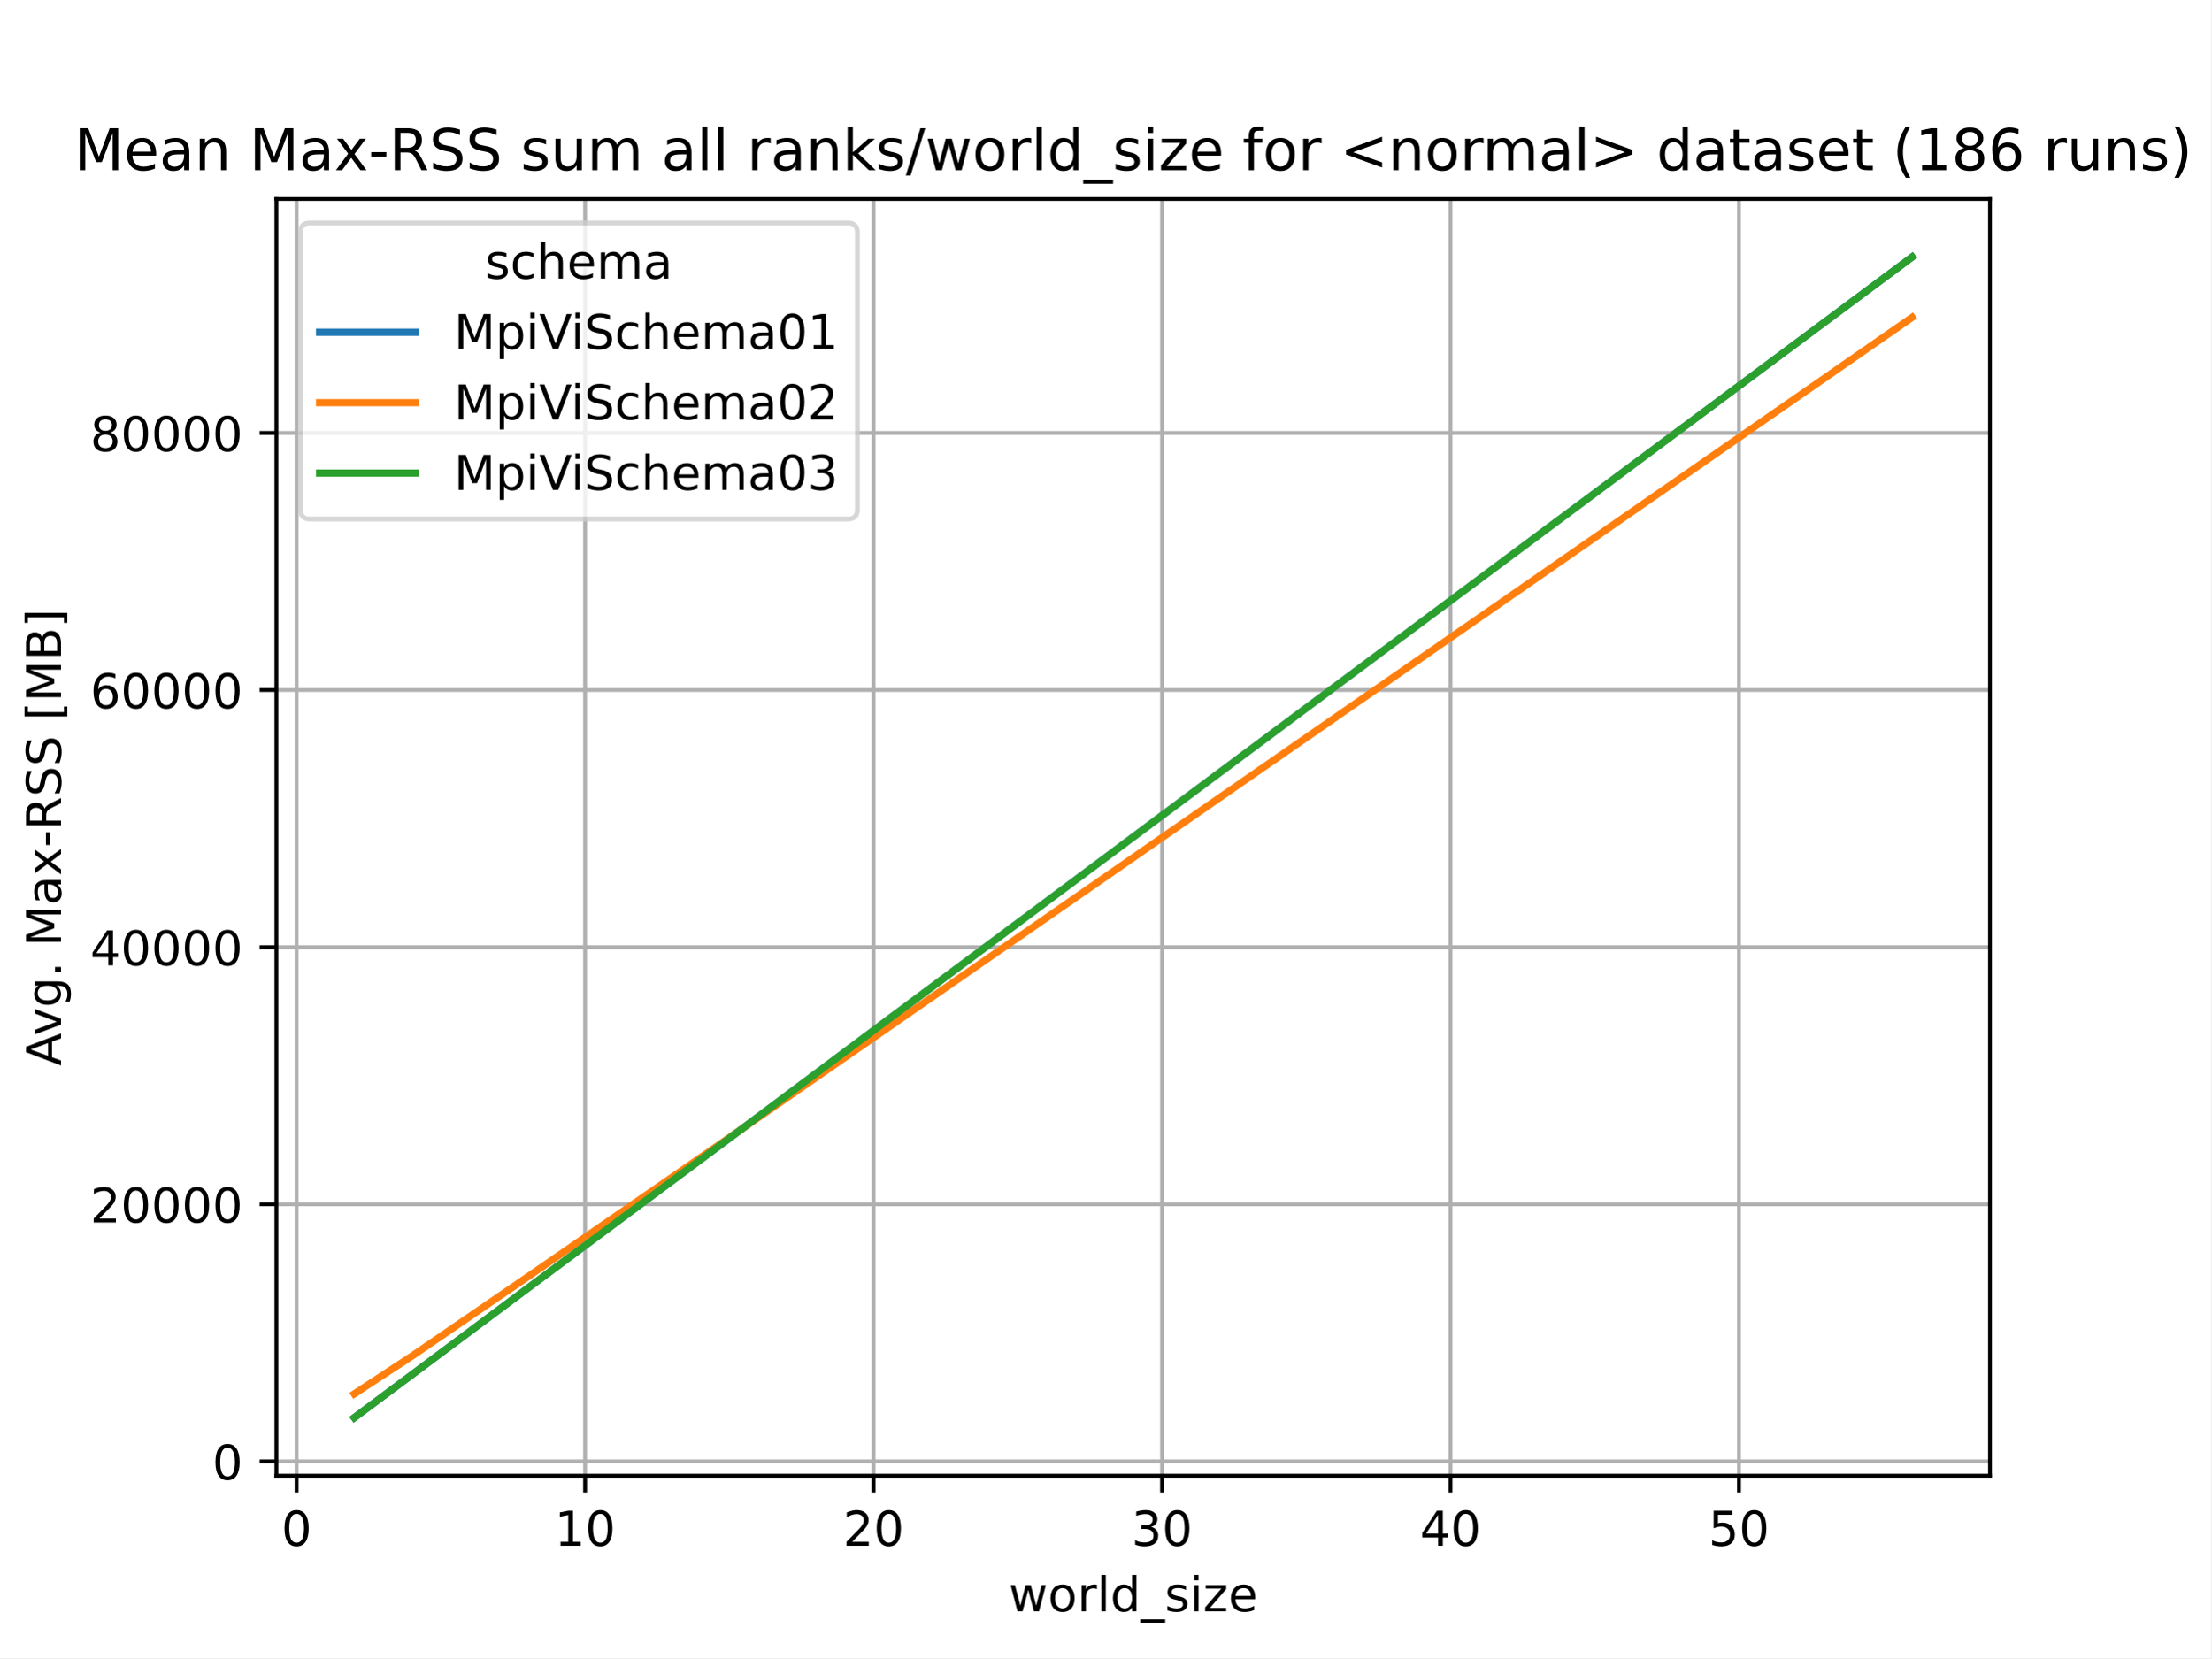
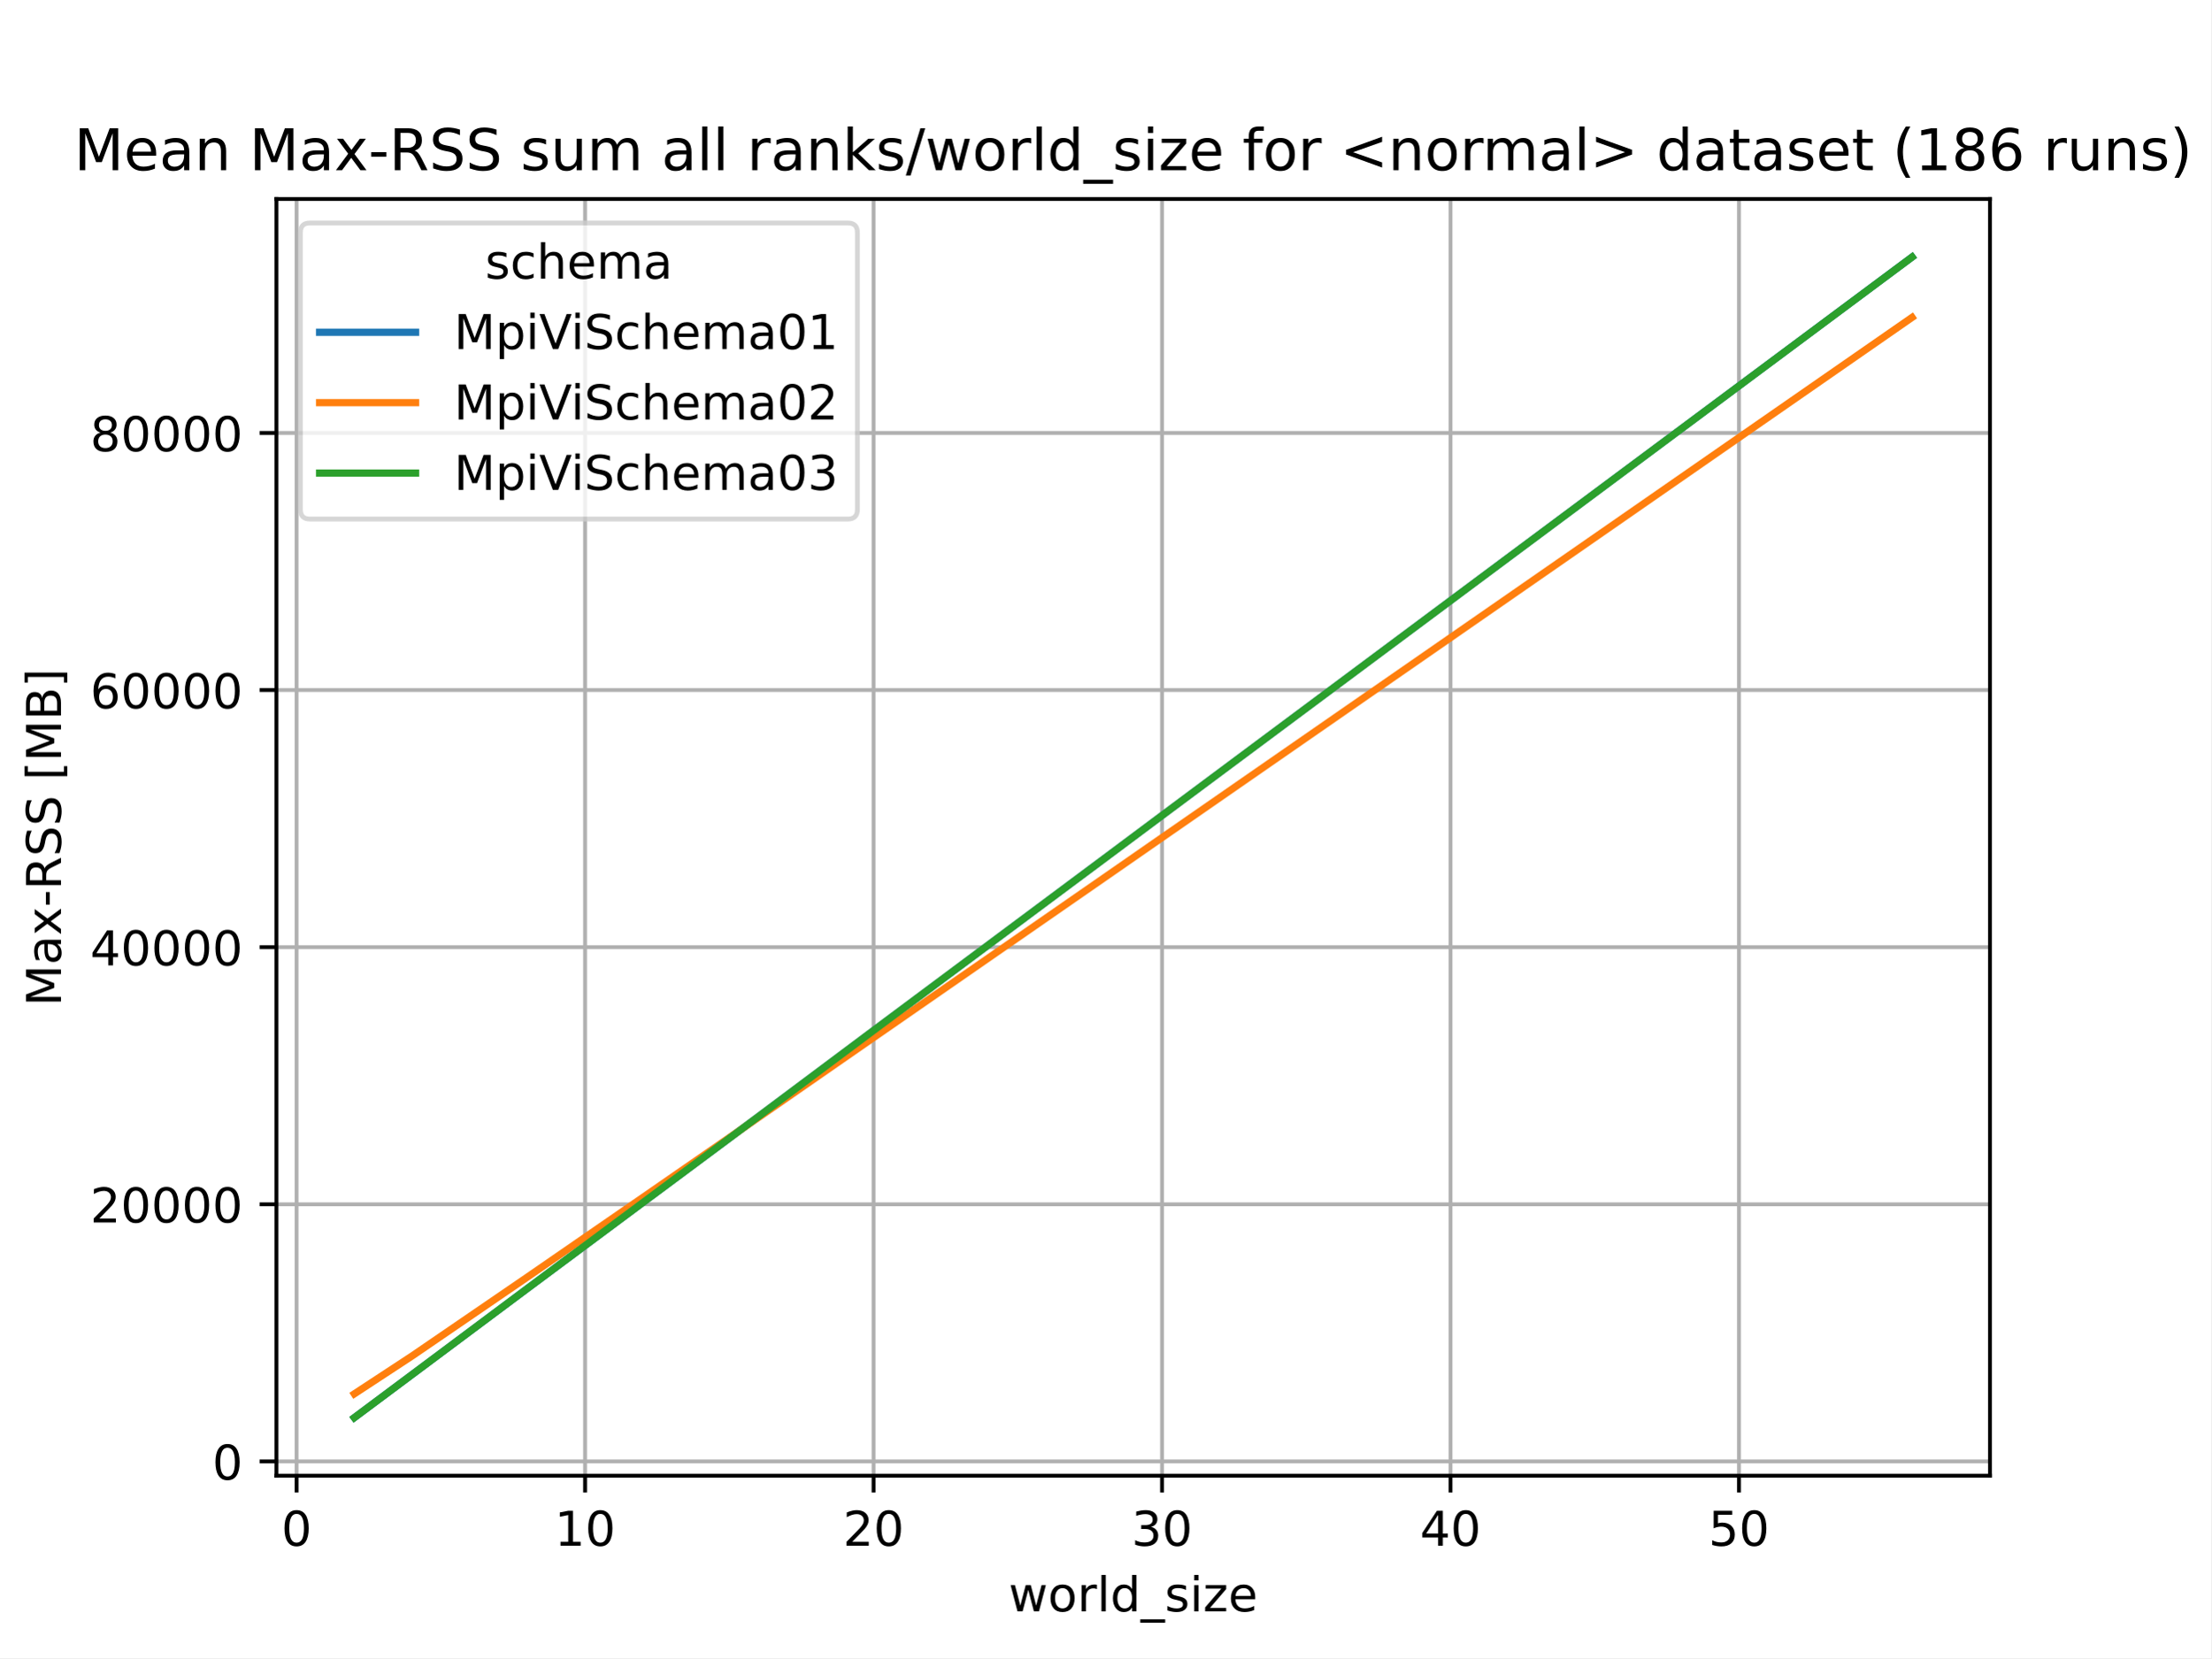
<svg xmlns="http://www.w3.org/2000/svg" xmlns:xlink="http://www.w3.org/1999/xlink" height="345.6pt" version="1.1" viewBox="0 0 460.8 345.6" width="460.8pt">
  <defs>
    <style type="text/css">*{stroke-linecap:butt;stroke-linejoin:round;}</style>
  </defs>
  <g id="figure_1">
    <g id="patch_1">
      <path d="M 0 345.6  L 460.8 345.6  L 460.8 0  L 0 0  z " style="fill:#ffffff;" />
    </g>
    <g id="axes_1">
      <g id="patch_2">
        <path d="M 57.6 307.584  L 414.72 307.584  L 414.72 41.472  L 57.6 41.472  z " style="fill:#ffffff;" />
      </g>
      <g id="matplotlib.axis_1">
        <g id="xtick_1">
          <g id="line2d_1">
-             <path clip-path="url(#pa3d5d8c42b)" d="M 61.808 307.584  L 61.808 41.472  " style="fill:none;stroke:#b0b0b0;stroke-linecap:square;stroke-width:0.8;" />
+             <path clip-path="url(#p4fe593da07)" d="M 61.808 307.584  L 61.808 41.472  " style="fill:none;stroke:#b0b0b0;stroke-linecap:square;stroke-width:0.8;" />
          </g>
          <g id="line2d_2">
            <defs>
-               <path d="M 0 0  L 0 3.5  " id="m519939bcec" style="stroke:#000000;stroke-width:0.8;" />
-             </defs>
-             <g>
-               <use style="stroke:#000000;stroke-width:0.8;" x="61.808" xlink:href="#m519939bcec" y="307.584" />
+               <path d="M 0 0  L 0 3.5  " id="m5810eed7a2" style="stroke:#000000;stroke-width:0.8;" />
+             </defs>
+             <g>
+               <use style="stroke:#000000;stroke-width:0.8;" x="61.808" xlink:href="#m5810eed7a2" y="307.584" />
            </g>
          </g>
          <g id="text_1">
            <g transform="translate(58.62723 322.1824)scale(0.1 -0.1)">
              <defs>
                <path d="M 2034 4250  Q 1547 4250 1301 3770  Q 1056 3291 1056 2328  Q 1056 1369 1301 889  Q 1547 409 2034 409  Q 2525 409 2770 889  Q 3016 1369 3016 2328  Q 3016 3291 2770 3770  Q 2525 4250 2034 4250  z M 2034 4750  Q 2819 4750 3233 4129  Q 3647 3509 3647 2328  Q 3647 1150 3233 529  Q 2819 -91 2034 -91  Q 1250 -91 836 529  Q 422 1150 422 2328  Q 422 3509 836 4129  Q 1250 4750 2034 4750  z " id="DejaVuSans-30" transform="scale(0.015625)" />
              </defs>
              <use xlink:href="#DejaVuSans-30" />
            </g>
          </g>
        </g>
        <g id="xtick_2">
          <g id="line2d_3">
-             <path clip-path="url(#pa3d5d8c42b)" d="M 121.93 307.584  L 121.93 41.472  " style="fill:none;stroke:#b0b0b0;stroke-linecap:square;stroke-width:0.8;" />
+             <path clip-path="url(#p4fe593da07)" d="M 121.93 307.584  L 121.93 41.472  " style="fill:none;stroke:#b0b0b0;stroke-linecap:square;stroke-width:0.8;" />
          </g>
          <g id="line2d_4">
            <g>
-               <use style="stroke:#000000;stroke-width:0.8;" x="121.93" xlink:href="#m519939bcec" y="307.584" />
+               <use style="stroke:#000000;stroke-width:0.8;" x="121.93" xlink:href="#m5810eed7a2" y="307.584" />
            </g>
          </g>
          <g id="text_2">
            <g transform="translate(115.5672 322.1824)scale(0.1 -0.1)">
              <defs>
                <path d="M 794 531  L 1825 531  L 1825 4091  L 703 3866  L 703 4441  L 1819 4666  L 2450 4666  L 2450 531  L 3481 531  L 3481 0  L 794 0  L 794 531  z " id="DejaVuSans-31" transform="scale(0.015625)" />
              </defs>
              <use xlink:href="#DejaVuSans-31" />
              <use x="63.623" xlink:href="#DejaVuSans-30" />
            </g>
          </g>
        </g>
        <g id="xtick_3">
          <g id="line2d_5">
-             <path clip-path="url(#pa3d5d8c42b)" d="M 182.051 307.584  L 182.051 41.472  " style="fill:none;stroke:#b0b0b0;stroke-linecap:square;stroke-width:0.8;" />
+             <path clip-path="url(#p4fe593da07)" d="M 182.051 307.584  L 182.051 41.472  " style="fill:none;stroke:#b0b0b0;stroke-linecap:square;stroke-width:0.8;" />
          </g>
          <g id="line2d_6">
            <g>
-               <use style="stroke:#000000;stroke-width:0.8;" x="182.051" xlink:href="#m519939bcec" y="307.584" />
+               <use style="stroke:#000000;stroke-width:0.8;" x="182.051" xlink:href="#m5810eed7a2" y="307.584" />
            </g>
          </g>
          <g id="text_3">
            <g transform="translate(175.6884 322.1824)scale(0.1 -0.1)">
              <defs>
                <path d="M 1228 531  L 3431 531  L 3431 0  L 469 0  L 469 531  Q 828 903 1448 1529  Q 2069 2156 2228 2338  Q 2531 2678 2651 2914  Q 2772 3150 2772 3378  Q 2772 3750 2511 3984  Q 2250 4219 1831 4219  Q 1534 4219 1204 4116  Q 875 4013 500 3803  L 500 4441  Q 881 4594 1212 4672  Q 1544 4750 1819 4750  Q 2544 4750 2975 4387  Q 3406 4025 3406 3419  Q 3406 3131 3298 2873  Q 3191 2616 2906 2266  Q 2828 2175 2409 1742  Q 1991 1309 1228 531  z " id="DejaVuSans-32" transform="scale(0.015625)" />
              </defs>
              <use xlink:href="#DejaVuSans-32" />
              <use x="63.623" xlink:href="#DejaVuSans-30" />
            </g>
          </g>
        </g>
        <g id="xtick_4">
          <g id="line2d_7">
-             <path clip-path="url(#pa3d5d8c42b)" d="M 242.172 307.584  L 242.172 41.472  " style="fill:none;stroke:#b0b0b0;stroke-linecap:square;stroke-width:0.8;" />
+             <path clip-path="url(#p4fe593da07)" d="M 242.172 307.584  L 242.172 41.472  " style="fill:none;stroke:#b0b0b0;stroke-linecap:square;stroke-width:0.8;" />
          </g>
          <g id="line2d_8">
            <g>
-               <use style="stroke:#000000;stroke-width:0.8;" x="242.172" xlink:href="#m519939bcec" y="307.584" />
+               <use style="stroke:#000000;stroke-width:0.8;" x="242.172" xlink:href="#m5810eed7a2" y="307.584" />
            </g>
          </g>
          <g id="text_4">
            <g transform="translate(235.8096 322.1824)scale(0.1 -0.1)">
              <defs>
                <path d="M 2597 2516  Q 3050 2419 3304 2112  Q 3559 1806 3559 1356  Q 3559 666 3084 287  Q 2609 -91 1734 -91  Q 1441 -91 1130 -33  Q 819 25 488 141  L 488 750  Q 750 597 1062 519  Q 1375 441 1716 441  Q 2309 441 2620 675  Q 2931 909 2931 1356  Q 2931 1769 2642 2001  Q 2353 2234 1838 2234  L 1294 2234  L 1294 2753  L 1863 2753  Q 2328 2753 2575 2939  Q 2822 3125 2822 3475  Q 2822 3834 2567 4026  Q 2313 4219 1838 4219  Q 1578 4219 1281 4162  Q 984 4106 628 3988  L 628 4550  Q 988 4650 1302 4700  Q 1616 4750 1894 4750  Q 2613 4750 3031 4423  Q 3450 4097 3450 3541  Q 3450 3153 3228 2886  Q 3006 2619 2597 2516  z " id="DejaVuSans-33" transform="scale(0.015625)" />
              </defs>
              <use xlink:href="#DejaVuSans-33" />
              <use x="63.623" xlink:href="#DejaVuSans-30" />
            </g>
          </g>
        </g>
        <g id="xtick_5">
          <g id="line2d_9">
-             <path clip-path="url(#pa3d5d8c42b)" d="M 302.293 307.584  L 302.293 41.472  " style="fill:none;stroke:#b0b0b0;stroke-linecap:square;stroke-width:0.8;" />
+             <path clip-path="url(#p4fe593da07)" d="M 302.293 307.584  L 302.293 41.472  " style="fill:none;stroke:#b0b0b0;stroke-linecap:square;stroke-width:0.8;" />
          </g>
          <g id="line2d_10">
            <g>
-               <use style="stroke:#000000;stroke-width:0.8;" x="302.293" xlink:href="#m519939bcec" y="307.584" />
+               <use style="stroke:#000000;stroke-width:0.8;" x="302.293" xlink:href="#m5810eed7a2" y="307.584" />
            </g>
          </g>
          <g id="text_5">
            <g transform="translate(295.9308 322.1824)scale(0.1 -0.1)">
              <defs>
                <path d="M 2419 4116  L 825 1625  L 2419 1625  L 2419 4116  z M 2253 4666  L 3047 4666  L 3047 1625  L 3713 1625  L 3713 1100  L 3047 1100  L 3047 0  L 2419 0  L 2419 1100  L 313 1100  L 313 1709  L 2253 4666  z " id="DejaVuSans-34" transform="scale(0.015625)" />
              </defs>
              <use xlink:href="#DejaVuSans-34" />
              <use x="63.623" xlink:href="#DejaVuSans-30" />
            </g>
          </g>
        </g>
        <g id="xtick_6">
          <g id="line2d_11">
-             <path clip-path="url(#pa3d5d8c42b)" d="M 362.415 307.584  L 362.415 41.472  " style="fill:none;stroke:#b0b0b0;stroke-linecap:square;stroke-width:0.8;" />
+             <path clip-path="url(#p4fe593da07)" d="M 362.415 307.584  L 362.415 41.472  " style="fill:none;stroke:#b0b0b0;stroke-linecap:square;stroke-width:0.8;" />
          </g>
          <g id="line2d_12">
            <g>
-               <use style="stroke:#000000;stroke-width:0.8;" x="362.415" xlink:href="#m519939bcec" y="307.584" />
+               <use style="stroke:#000000;stroke-width:0.8;" x="362.415" xlink:href="#m5810eed7a2" y="307.584" />
            </g>
          </g>
          <g id="text_6">
            <g transform="translate(356.052 322.1824)scale(0.1 -0.1)">
              <defs>
                <path d="M 691 4666  L 3169 4666  L 3169 4134  L 1269 4134  L 1269 2991  Q 1406 3038 1543 3061  Q 1681 3084 1819 3084  Q 2600 3084 3056 2656  Q 3513 2228 3513 1497  Q 3513 744 3044 326  Q 2575 -91 1722 -91  Q 1428 -91 1123 -41  Q 819 9 494 109  L 494 744  Q 775 591 1075 516  Q 1375 441 1709 441  Q 2250 441 2565 725  Q 2881 1009 2881 1497  Q 2881 1984 2565 2268  Q 2250 2553 1709 2553  Q 1456 2553 1204 2497  Q 953 2441 691 2322  L 691 4666  z " id="DejaVuSans-35" transform="scale(0.015625)" />
              </defs>
              <use xlink:href="#DejaVuSans-35" />
              <use x="63.623" xlink:href="#DejaVuSans-30" />
            </g>
          </g>
        </g>
        <g id="text_7">
          <g transform="translate(210.1983 335.8606)scale(0.1 -0.1)">
            <defs>
              <path d="M 269 3500  L 844 3500  L 1563 769  L 2278 3500  L 2956 3500  L 3675 769  L 4391 3500  L 4966 3500  L 4050 0  L 3372 0  L 2619 2869  L 1863 0  L 1184 0  L 269 3500  z " id="DejaVuSans-77" transform="scale(0.015625)" />
              <path d="M 1959 3097  Q 1497 3097 1228 2736  Q 959 2375 959 1747  Q 959 1119 1226 758  Q 1494 397 1959 397  Q 2419 397 2687 759  Q 2956 1122 2956 1747  Q 2956 2369 2687 2733  Q 2419 3097 1959 3097  z M 1959 3584  Q 2709 3584 3137 3096  Q 3566 2609 3566 1747  Q 3566 888 3137 398  Q 2709 -91 1959 -91  Q 1206 -91 779 398  Q 353 888 353 1747  Q 353 2609 779 3096  Q 1206 3584 1959 3584  z " id="DejaVuSans-6f" transform="scale(0.015625)" />
              <path d="M 2631 2963  Q 2534 3019 2420 3045  Q 2306 3072 2169 3072  Q 1681 3072 1420 2755  Q 1159 2438 1159 1844  L 1159 0  L 581 0  L 581 3500  L 1159 3500  L 1159 2956  Q 1341 3275 1631 3429  Q 1922 3584 2338 3584  Q 2397 3584 2469 3576  Q 2541 3569 2628 3553  L 2631 2963  z " id="DejaVuSans-72" transform="scale(0.015625)" />
              <path d="M 603 4863  L 1178 4863  L 1178 0  L 603 0  L 603 4863  z " id="DejaVuSans-6c" transform="scale(0.015625)" />
              <path d="M 2906 2969  L 2906 4863  L 3481 4863  L 3481 0  L 2906 0  L 2906 525  Q 2725 213 2448 61  Q 2172 -91 1784 -91  Q 1150 -91 751 415  Q 353 922 353 1747  Q 353 2572 751 3078  Q 1150 3584 1784 3584  Q 2172 3584 2448 3432  Q 2725 3281 2906 2969  z M 947 1747  Q 947 1113 1208 752  Q 1469 391 1925 391  Q 2381 391 2643 752  Q 2906 1113 2906 1747  Q 2906 2381 2643 2742  Q 2381 3103 1925 3103  Q 1469 3103 1208 2742  Q 947 2381 947 1747  z " id="DejaVuSans-64" transform="scale(0.015625)" />
              <path d="M 3263 -1063  L 3263 -1509  L -63 -1509  L -63 -1063  L 3263 -1063  z " id="DejaVuSans-5f" transform="scale(0.015625)" />
              <path d="M 2834 3397  L 2834 2853  Q 2591 2978 2328 3040  Q 2066 3103 1784 3103  Q 1356 3103 1142 2972  Q 928 2841 928 2578  Q 928 2378 1081 2264  Q 1234 2150 1697 2047  L 1894 2003  Q 2506 1872 2764 1633  Q 3022 1394 3022 966  Q 3022 478 2636 193  Q 2250 -91 1575 -91  Q 1294 -91 989 -36  Q 684 19 347 128  L 347 722  Q 666 556 975 473  Q 1284 391 1588 391  Q 1994 391 2212 530  Q 2431 669 2431 922  Q 2431 1156 2273 1281  Q 2116 1406 1581 1522  L 1381 1569  Q 847 1681 609 1914  Q 372 2147 372 2553  Q 372 3047 722 3315  Q 1072 3584 1716 3584  Q 2034 3584 2315 3537  Q 2597 3491 2834 3397  z " id="DejaVuSans-73" transform="scale(0.015625)" />
              <path d="M 603 3500  L 1178 3500  L 1178 0  L 603 0  L 603 3500  z M 603 4863  L 1178 4863  L 1178 4134  L 603 4134  L 603 4863  z " id="DejaVuSans-69" transform="scale(0.015625)" />
              <path d="M 353 3500  L 3084 3500  L 3084 2975  L 922 459  L 3084 459  L 3084 0  L 275 0  L 275 525  L 2438 3041  L 353 3041  L 353 3500  z " id="DejaVuSans-7a" transform="scale(0.015625)" />
              <path d="M 3597 1894  L 3597 1613  L 953 1613  Q 991 1019 1311 708  Q 1631 397 2203 397  Q 2534 397 2845 478  Q 3156 559 3463 722  L 3463 178  Q 3153 47 2828 -22  Q 2503 -91 2169 -91  Q 1331 -91 842 396  Q 353 884 353 1716  Q 353 2575 817 3079  Q 1281 3584 2069 3584  Q 2775 3584 3186 3129  Q 3597 2675 3597 1894  z M 3022 2063  Q 3016 2534 2758 2815  Q 2500 3097 2075 3097  Q 1594 3097 1305 2825  Q 1016 2553 972 2059  L 3022 2063  z " id="DejaVuSans-65" transform="scale(0.015625)" />
            </defs>
            <use xlink:href="#DejaVuSans-77" />
            <use x="81.787" xlink:href="#DejaVuSans-6f" />
            <use x="142.969" xlink:href="#DejaVuSans-72" />
            <use x="184.082" xlink:href="#DejaVuSans-6c" />
            <use x="211.865" xlink:href="#DejaVuSans-64" />
            <use x="275.342" xlink:href="#DejaVuSans-5f" />
            <use x="325.342" xlink:href="#DejaVuSans-73" />
            <use x="377.441" xlink:href="#DejaVuSans-69" />
            <use x="405.225" xlink:href="#DejaVuSans-7a" />
            <use x="457.715" xlink:href="#DejaVuSans-65" />
          </g>
        </g>
      </g>
      <g id="matplotlib.axis_2">
        <g id="ytick_1">
          <g id="line2d_13">
-             <path clip-path="url(#pa3d5d8c42b)" d="M 57.6 304.599  L 414.72 304.599  " style="fill:none;stroke:#b0b0b0;stroke-linecap:square;stroke-width:0.8;" />
+             <path clip-path="url(#p4fe593da07)" d="M 57.6 304.599  L 414.72 304.599  " style="fill:none;stroke:#b0b0b0;stroke-linecap:square;stroke-width:0.8;" />
          </g>
          <g id="line2d_14">
            <defs>
-               <path d="M 0 0  L -3.5 0  " id="mab5fd01860" style="stroke:#000000;stroke-width:0.8;" />
-             </defs>
-             <g>
-               <use style="stroke:#000000;stroke-width:0.8;" x="57.6" xlink:href="#mab5fd01860" y="304.599" />
+               <path d="M 0 0  L -3.5 0  " id="ma0b602a82c" style="stroke:#000000;stroke-width:0.8;" />
+             </defs>
+             <g>
+               <use style="stroke:#000000;stroke-width:0.8;" x="57.6" xlink:href="#ma0b602a82c" y="304.599" />
            </g>
          </g>
          <g id="text_8">
            <g transform="translate(44.2375 308.3984)scale(0.1 -0.1)">
              <use xlink:href="#DejaVuSans-30" />
            </g>
          </g>
        </g>
        <g id="ytick_2">
          <g id="line2d_15">
-             <path clip-path="url(#pa3d5d8c42b)" d="M 57.6 251.009  L 414.72 251.009  " style="fill:none;stroke:#b0b0b0;stroke-linecap:square;stroke-width:0.8;" />
+             <path clip-path="url(#p4fe593da07)" d="M 57.6 251.009  L 414.72 251.009  " style="fill:none;stroke:#b0b0b0;stroke-linecap:square;stroke-width:0.8;" />
          </g>
          <g id="line2d_16">
            <g>
-               <use style="stroke:#000000;stroke-width:0.8;" x="57.6" xlink:href="#mab5fd01860" y="251.009" />
+               <use style="stroke:#000000;stroke-width:0.8;" x="57.6" xlink:href="#ma0b602a82c" y="251.009" />
            </g>
          </g>
          <g id="text_9">
            <g transform="translate(18.7875 254.8078)scale(0.1 -0.1)">
              <use xlink:href="#DejaVuSans-32" />
              <use x="63.623" xlink:href="#DejaVuSans-30" />
              <use x="127.246" xlink:href="#DejaVuSans-30" />
              <use x="190.869" xlink:href="#DejaVuSans-30" />
              <use x="254.492" xlink:href="#DejaVuSans-30" />
            </g>
          </g>
        </g>
        <g id="ytick_3">
          <g id="line2d_17">
-             <path clip-path="url(#pa3d5d8c42b)" d="M 57.6 197.418  L 414.72 197.418  " style="fill:none;stroke:#b0b0b0;stroke-linecap:square;stroke-width:0.8;" />
+             <path clip-path="url(#p4fe593da07)" d="M 57.6 197.418  L 414.72 197.418  " style="fill:none;stroke:#b0b0b0;stroke-linecap:square;stroke-width:0.8;" />
          </g>
          <g id="line2d_18">
            <g>
-               <use style="stroke:#000000;stroke-width:0.8;" x="57.6" xlink:href="#mab5fd01860" y="197.418" />
+               <use style="stroke:#000000;stroke-width:0.8;" x="57.6" xlink:href="#ma0b602a82c" y="197.418" />
            </g>
          </g>
          <g id="text_10">
            <g transform="translate(18.7875 201.2171)scale(0.1 -0.1)">
              <use xlink:href="#DejaVuSans-34" />
              <use x="63.623" xlink:href="#DejaVuSans-30" />
              <use x="127.246" xlink:href="#DejaVuSans-30" />
              <use x="190.869" xlink:href="#DejaVuSans-30" />
              <use x="254.492" xlink:href="#DejaVuSans-30" />
            </g>
          </g>
        </g>
        <g id="ytick_4">
          <g id="line2d_19">
-             <path clip-path="url(#pa3d5d8c42b)" d="M 57.6 143.827  L 414.72 143.827  " style="fill:none;stroke:#b0b0b0;stroke-linecap:square;stroke-width:0.8;" />
+             <path clip-path="url(#p4fe593da07)" d="M 57.6 143.827  L 414.72 143.827  " style="fill:none;stroke:#b0b0b0;stroke-linecap:square;stroke-width:0.8;" />
          </g>
          <g id="line2d_20">
            <g>
-               <use style="stroke:#000000;stroke-width:0.8;" x="57.6" xlink:href="#mab5fd01860" y="143.827" />
+               <use style="stroke:#000000;stroke-width:0.8;" x="57.6" xlink:href="#ma0b602a82c" y="143.827" />
            </g>
          </g>
          <g id="text_11">
            <g transform="translate(18.7875 147.6265)scale(0.1 -0.1)">
              <defs>
                <path d="M 2113 2584  Q 1688 2584 1439 2293  Q 1191 2003 1191 1497  Q 1191 994 1439 701  Q 1688 409 2113 409  Q 2538 409 2786 701  Q 3034 994 3034 1497  Q 3034 2003 2786 2293  Q 2538 2584 2113 2584  z M 3366 4563  L 3366 3988  Q 3128 4100 2886 4159  Q 2644 4219 2406 4219  Q 1781 4219 1451 3797  Q 1122 3375 1075 2522  Q 1259 2794 1537 2939  Q 1816 3084 2150 3084  Q 2853 3084 3261 2657  Q 3669 2231 3669 1497  Q 3669 778 3244 343  Q 2819 -91 2113 -91  Q 1303 -91 875 529  Q 447 1150 447 2328  Q 447 3434 972 4092  Q 1497 4750 2381 4750  Q 2619 4750 2861 4703  Q 3103 4656 3366 4563  z " id="DejaVuSans-36" transform="scale(0.015625)" />
              </defs>
              <use xlink:href="#DejaVuSans-36" />
              <use x="63.623" xlink:href="#DejaVuSans-30" />
              <use x="127.246" xlink:href="#DejaVuSans-30" />
              <use x="190.869" xlink:href="#DejaVuSans-30" />
              <use x="254.492" xlink:href="#DejaVuSans-30" />
            </g>
          </g>
        </g>
        <g id="ytick_5">
          <g id="line2d_21">
-             <path clip-path="url(#pa3d5d8c42b)" d="M 57.6 90.237  L 414.72 90.237  " style="fill:none;stroke:#b0b0b0;stroke-linecap:square;stroke-width:0.8;" />
+             <path clip-path="url(#p4fe593da07)" d="M 57.6 90.237  L 414.72 90.237  " style="fill:none;stroke:#b0b0b0;stroke-linecap:square;stroke-width:0.8;" />
          </g>
          <g id="line2d_22">
            <g>
-               <use style="stroke:#000000;stroke-width:0.8;" x="57.6" xlink:href="#mab5fd01860" y="90.237" />
+               <use style="stroke:#000000;stroke-width:0.8;" x="57.6" xlink:href="#ma0b602a82c" y="90.237" />
            </g>
          </g>
          <g id="text_12">
            <g transform="translate(18.7875 94.03584)scale(0.1 -0.1)">
              <defs>
                <path d="M 2034 2216  Q 1584 2216 1326 1975  Q 1069 1734 1069 1313  Q 1069 891 1326 650  Q 1584 409 2034 409  Q 2484 409 2743 651  Q 3003 894 3003 1313  Q 3003 1734 2745 1975  Q 2488 2216 2034 2216  z M 1403 2484  Q 997 2584 770 2862  Q 544 3141 544 3541  Q 544 4100 942 4425  Q 1341 4750 2034 4750  Q 2731 4750 3128 4425  Q 3525 4100 3525 3541  Q 3525 3141 3298 2862  Q 3072 2584 2669 2484  Q 3125 2378 3379 2068  Q 3634 1759 3634 1313  Q 3634 634 3220 271  Q 2806 -91 2034 -91  Q 1263 -91 848 271  Q 434 634 434 1313  Q 434 1759 690 2068  Q 947 2378 1403 2484  z M 1172 3481  Q 1172 3119 1398 2916  Q 1625 2713 2034 2713  Q 2441 2713 2670 2916  Q 2900 3119 2900 3481  Q 2900 3844 2670 4047  Q 2441 4250 2034 4250  Q 1625 4250 1398 4047  Q 1172 3844 1172 3481  z " id="DejaVuSans-38" transform="scale(0.015625)" />
              </defs>
              <use xlink:href="#DejaVuSans-38" />
              <use x="63.623" xlink:href="#DejaVuSans-30" />
              <use x="127.246" xlink:href="#DejaVuSans-30" />
              <use x="190.869" xlink:href="#DejaVuSans-30" />
              <use x="254.492" xlink:href="#DejaVuSans-30" />
            </g>
          </g>
        </g>
        <g id="text_13">
-           <g transform="translate(12.70781 222.1655)rotate(-90)scale(0.1 -0.1)">
-             <defs>
-               <path d="M 2188 4044  L 1331 1722  L 3047 1722  L 2188 4044  z M 1831 4666  L 2547 4666  L 4325 0  L 3669 0  L 3244 1197  L 1141 1197  L 716 0  L 50 0  L 1831 4666  z " id="DejaVuSans-41" transform="scale(0.015625)" />
-               <path d="M 191 3500  L 800 3500  L 1894 563  L 2988 3500  L 3597 3500  L 2284 0  L 1503 0  L 191 3500  z " id="DejaVuSans-76" transform="scale(0.015625)" />
-               <path d="M 2906 1791  Q 2906 2416 2648 2759  Q 2391 3103 1925 3103  Q 1463 3103 1205 2759  Q 947 2416 947 1791  Q 947 1169 1205 825  Q 1463 481 1925 481  Q 2391 481 2648 825  Q 2906 1169 2906 1791  z M 3481 434  Q 3481 -459 3084 -895  Q 2688 -1331 1869 -1331  Q 1566 -1331 1297 -1286  Q 1028 -1241 775 -1147  L 775 -588  Q 1028 -725 1275 -790  Q 1522 -856 1778 -856  Q 2344 -856 2625 -561  Q 2906 -266 2906 331  L 2906 616  Q 2728 306 2450 153  Q 2172 0 1784 0  Q 1141 0 747 490  Q 353 981 353 1791  Q 353 2603 747 3093  Q 1141 3584 1784 3584  Q 2172 3584 2450 3431  Q 2728 3278 2906 2969  L 2906 3500  L 3481 3500  L 3481 434  z " id="DejaVuSans-67" transform="scale(0.015625)" />
-               <path d="M 684 794  L 1344 794  L 1344 0  L 684 0  L 684 794  z " id="DejaVuSans-2e" transform="scale(0.015625)" />
-               <path id="DejaVuSans-20" transform="scale(0.015625)" />
+           <g transform="translate(12.70781 209.7272)rotate(-90)scale(0.1 -0.1)">
+             <defs>
              <path d="M 628 4666  L 1569 4666  L 2759 1491  L 3956 4666  L 4897 4666  L 4897 0  L 4281 0  L 4281 4097  L 3078 897  L 2444 897  L 1241 4097  L 1241 0  L 628 0  L 628 4666  z " id="DejaVuSans-4d" transform="scale(0.015625)" />
              <path d="M 2194 1759  Q 1497 1759 1228 1600  Q 959 1441 959 1056  Q 959 750 1161 570  Q 1363 391 1709 391  Q 2188 391 2477 730  Q 2766 1069 2766 1631  L 2766 1759  L 2194 1759  z M 3341 1997  L 3341 0  L 2766 0  L 2766 531  Q 2569 213 2275 61  Q 1981 -91 1556 -91  Q 1019 -91 701 211  Q 384 513 384 1019  Q 384 1609 779 1909  Q 1175 2209 1959 2209  L 2766 2209  L 2766 2266  Q 2766 2663 2505 2880  Q 2244 3097 1772 3097  Q 1472 3097 1187 3025  Q 903 2953 641 2809  L 641 3341  Q 956 3463 1253 3523  Q 1550 3584 1831 3584  Q 2591 3584 2966 3190  Q 3341 2797 3341 1997  z " id="DejaVuSans-61" transform="scale(0.015625)" />
              <path d="M 3513 3500  L 2247 1797  L 3578 0  L 2900 0  L 1881 1375  L 863 0  L 184 0  L 1544 1831  L 300 3500  L 978 3500  L 1906 2253  L 2834 3500  L 3513 3500  z " id="DejaVuSans-78" transform="scale(0.015625)" />
              <path d="M 313 2009  L 1997 2009  L 1997 1497  L 313 1497  L 313 2009  z " id="DejaVuSans-2d" transform="scale(0.015625)" />
              <path d="M 2841 2188  Q 3044 2119 3236 1894  Q 3428 1669 3622 1275  L 4263 0  L 3584 0  L 2988 1197  Q 2756 1666 2539 1819  Q 2322 1972 1947 1972  L 1259 1972  L 1259 0  L 628 0  L 628 4666  L 2053 4666  Q 2853 4666 3247 4331  Q 3641 3997 3641 3322  Q 3641 2881 3436 2590  Q 3231 2300 2841 2188  z M 1259 4147  L 1259 2491  L 2053 2491  Q 2509 2491 2742 2702  Q 2975 2913 2975 3322  Q 2975 3731 2742 3939  Q 2509 4147 2053 4147  L 1259 4147  z " id="DejaVuSans-52" transform="scale(0.015625)" />
              <path d="M 3425 4513  L 3425 3897  Q 3066 4069 2747 4153  Q 2428 4238 2131 4238  Q 1616 4238 1336 4038  Q 1056 3838 1056 3469  Q 1056 3159 1242 3001  Q 1428 2844 1947 2747  L 2328 2669  Q 3034 2534 3370 2195  Q 3706 1856 3706 1288  Q 3706 609 3251 259  Q 2797 -91 1919 -91  Q 1588 -91 1214 -16  Q 841 59 441 206  L 441 856  Q 825 641 1194 531  Q 1563 422 1919 422  Q 2459 422 2753 634  Q 3047 847 3047 1241  Q 3047 1584 2836 1778  Q 2625 1972 2144 2069  L 1759 2144  Q 1053 2284 737 2584  Q 422 2884 422 3419  Q 422 4038 858 4394  Q 1294 4750 2059 4750  Q 2388 4750 2728 4690  Q 3069 4631 3425 4513  z " id="DejaVuSans-53" transform="scale(0.015625)" />
+               <path id="DejaVuSans-20" transform="scale(0.015625)" />
              <path d="M 550 4863  L 1875 4863  L 1875 4416  L 1125 4416  L 1125 -397  L 1875 -397  L 1875 -844  L 550 -844  L 550 4863  z " id="DejaVuSans-5b" transform="scale(0.015625)" />
              <path d="M 1259 2228  L 1259 519  L 2272 519  Q 2781 519 3026 730  Q 3272 941 3272 1375  Q 3272 1813 3026 2020  Q 2781 2228 2272 2228  L 1259 2228  z M 1259 4147  L 1259 2741  L 2194 2741  Q 2656 2741 2882 2914  Q 3109 3088 3109 3444  Q 3109 3797 2882 3972  Q 2656 4147 2194 4147  L 1259 4147  z M 628 4666  L 2241 4666  Q 2963 4666 3353 4366  Q 3744 4066 3744 3513  Q 3744 3084 3544 2831  Q 3344 2578 2956 2516  Q 3422 2416 3680 2098  Q 3938 1781 3938 1306  Q 3938 681 3513 340  Q 3088 0 2303 0  L 628 0  L 628 4666  z " id="DejaVuSans-42" transform="scale(0.015625)" />
              <path d="M 1947 4863  L 1947 -844  L 622 -844  L 622 -397  L 1369 -397  L 1369 4416  L 622 4416  L 622 4863  L 1947 4863  z " id="DejaVuSans-5d" transform="scale(0.015625)" />
            </defs>
-             <use xlink:href="#DejaVuSans-41" />
-             <use x="62.533" xlink:href="#DejaVuSans-76" />
-             <use x="121.713" xlink:href="#DejaVuSans-67" />
-             <use x="185.189" xlink:href="#DejaVuSans-2e" />
-             <use x="216.977" xlink:href="#DejaVuSans-20" />
-             <use x="248.764" xlink:href="#DejaVuSans-4d" />
-             <use x="335.043" xlink:href="#DejaVuSans-61" />
-             <use x="396.322" xlink:href="#DejaVuSans-78" />
-             <use x="455.502" xlink:href="#DejaVuSans-2d" />
-             <use x="491.586" xlink:href="#DejaVuSans-52" />
-             <use x="561.068" xlink:href="#DejaVuSans-53" />
-             <use x="624.545" xlink:href="#DejaVuSans-53" />
-             <use x="688.021" xlink:href="#DejaVuSans-20" />
-             <use x="719.809" xlink:href="#DejaVuSans-5b" />
-             <use x="758.822" xlink:href="#DejaVuSans-4d" />
-             <use x="845.102" xlink:href="#DejaVuSans-42" />
-             <use x="913.705" xlink:href="#DejaVuSans-5d" />
+             <use xlink:href="#DejaVuSans-4d" />
+             <use x="86.279" xlink:href="#DejaVuSans-61" />
+             <use x="147.559" xlink:href="#DejaVuSans-78" />
+             <use x="206.738" xlink:href="#DejaVuSans-2d" />
+             <use x="242.822" xlink:href="#DejaVuSans-52" />
+             <use x="312.305" xlink:href="#DejaVuSans-53" />
+             <use x="375.781" xlink:href="#DejaVuSans-53" />
+             <use x="439.258" xlink:href="#DejaVuSans-20" />
+             <use x="471.045" xlink:href="#DejaVuSans-5b" />
+             <use x="510.059" xlink:href="#DejaVuSans-4d" />
+             <use x="596.338" xlink:href="#DejaVuSans-42" />
+             <use x="664.941" xlink:href="#DejaVuSans-5d" />
          </g>
        </g>
      </g>
      <g id="line2d_23">
-         <path clip-path="url(#pa3d5d8c42b)" d="M 73.833 295.487  L 85.857 286.515  L 109.905 268.565  L 133.954 250.658  L 158.002 232.769  L 182.051 214.79  L 230.148 178.94  L 242.172 169.971  L 314.318 116.219  L 398.487 53.568  " style="fill:none;stroke:#1f77b4;stroke-linecap:square;stroke-width:1.5;" />
+         <path clip-path="url(#p4fe593da07)" d="M 73.833 295.487  L 85.857 286.515  L 109.905 268.565  L 133.954 250.658  L 158.002 232.769  L 182.051 214.79  L 230.148 178.94  L 242.172 169.971  L 314.318 116.219  L 398.487 53.568  " style="fill:none;stroke:#1f77b4;stroke-linecap:square;stroke-width:1.5;" />
      </g>
      <g id="line2d_24">
-         <path clip-path="url(#pa3d5d8c42b)" d="M 73.833 290.528  L 85.857 282.641  L 109.905 266.186  L 133.954 249.597  L 158.002 232.957  L 182.051 216.268  L 230.148 182.93  L 242.172 174.581  L 314.318 124.567  L 398.487 66.15  " style="fill:none;stroke:#ff7f0e;stroke-linecap:square;stroke-width:1.5;" />
+         <path clip-path="url(#p4fe593da07)" d="M 73.833 290.528  L 85.857 282.641  L 109.905 266.186  L 133.954 249.597  L 158.002 232.957  L 182.051 216.268  L 230.148 182.93  L 242.172 174.581  L 314.318 124.567  L 398.487 66.15  " style="fill:none;stroke:#ff7f0e;stroke-linecap:square;stroke-width:1.5;" />
      </g>
      <g id="line2d_25">
-         <path clip-path="url(#pa3d5d8c42b)" d="M 73.833 295.488  L 85.857 286.52  L 109.905 268.562  L 133.954 250.666  L 158.002 232.773  L 182.051 214.786  L 230.148 178.957  L 242.172 169.975  L 314.318 116.232  L 398.487 53.578  " style="fill:none;stroke:#2ca02c;stroke-linecap:square;stroke-width:1.5;" />
+         <path clip-path="url(#p4fe593da07)" d="M 73.833 295.488  L 85.857 286.52  L 109.905 268.562  L 133.954 250.666  L 158.002 232.773  L 182.051 214.786  L 230.148 178.957  L 242.172 169.975  L 314.318 116.232  L 398.487 53.578  " style="fill:none;stroke:#2ca02c;stroke-linecap:square;stroke-width:1.5;" />
      </g>
      <g id="patch_3">
        <path d="M 57.6 307.584  L 57.6 41.472  " style="fill:none;stroke:#000000;stroke-linecap:square;stroke-linejoin:miter;stroke-width:0.8;" />
      </g>
      <g id="patch_4">
        <path d="M 414.72 307.584  L 414.72 41.472  " style="fill:none;stroke:#000000;stroke-linecap:square;stroke-linejoin:miter;stroke-width:0.8;" />
      </g>
      <g id="patch_5">
        <path d="M 57.6 307.584  L 414.72 307.584  " style="fill:none;stroke:#000000;stroke-linecap:square;stroke-linejoin:miter;stroke-width:0.8;" />
      </g>
      <g id="patch_6">
        <path d="M 57.6 41.472  L 414.72 41.472  " style="fill:none;stroke:#000000;stroke-linecap:square;stroke-linejoin:miter;stroke-width:0.8;" />
      </g>
      <g id="text_14">
        <g transform="translate(15.44344 35.472)scale(0.12 -0.12)">
          <defs>
            <path d="M 3513 2113  L 3513 0  L 2938 0  L 2938 2094  Q 2938 2591 2744 2837  Q 2550 3084 2163 3084  Q 1697 3084 1428 2787  Q 1159 2491 1159 1978  L 1159 0  L 581 0  L 581 3500  L 1159 3500  L 1159 2956  Q 1366 3272 1645 3428  Q 1925 3584 2291 3584  Q 2894 3584 3203 3211  Q 3513 2838 3513 2113  z " id="DejaVuSans-6e" transform="scale(0.015625)" />
            <path d="M 544 1381  L 544 3500  L 1119 3500  L 1119 1403  Q 1119 906 1312 657  Q 1506 409 1894 409  Q 2359 409 2629 706  Q 2900 1003 2900 1516  L 2900 3500  L 3475 3500  L 3475 0  L 2900 0  L 2900 538  Q 2691 219 2414 64  Q 2138 -91 1772 -91  Q 1169 -91 856 284  Q 544 659 544 1381  z M 1991 3584  L 1991 3584  z " id="DejaVuSans-75" transform="scale(0.015625)" />
            <path d="M 3328 2828  Q 3544 3216 3844 3400  Q 4144 3584 4550 3584  Q 5097 3584 5394 3201  Q 5691 2819 5691 2113  L 5691 0  L 5113 0  L 5113 2094  Q 5113 2597 4934 2840  Q 4756 3084 4391 3084  Q 3944 3084 3684 2787  Q 3425 2491 3425 1978  L 3425 0  L 2847 0  L 2847 2094  Q 2847 2600 2669 2842  Q 2491 3084 2119 3084  Q 1678 3084 1418 2786  Q 1159 2488 1159 1978  L 1159 0  L 581 0  L 581 3500  L 1159 3500  L 1159 2956  Q 1356 3278 1631 3431  Q 1906 3584 2284 3584  Q 2666 3584 2933 3390  Q 3200 3197 3328 2828  z " id="DejaVuSans-6d" transform="scale(0.015625)" />
            <path d="M 581 4863  L 1159 4863  L 1159 1991  L 2875 3500  L 3609 3500  L 1753 1863  L 3688 0  L 2938 0  L 1159 1709  L 1159 0  L 581 0  L 581 4863  z " id="DejaVuSans-6b" transform="scale(0.015625)" />
            <path d="M 1625 4666  L 2156 4666  L 531 -594  L 0 -594  L 1625 4666  z " id="DejaVuSans-2f" transform="scale(0.015625)" />
            <path d="M 2375 4863  L 2375 4384  L 1825 4384  Q 1516 4384 1395 4259  Q 1275 4134 1275 3809  L 1275 3500  L 2222 3500  L 2222 3053  L 1275 3053  L 1275 0  L 697 0  L 697 3053  L 147 3053  L 147 3500  L 697 3500  L 697 3744  Q 697 4328 969 4595  Q 1241 4863 1831 4863  L 2375 4863  z " id="DejaVuSans-66" transform="scale(0.015625)" />
            <path d="M 4684 3150  L 1459 2003  L 4684 863  L 4684 294  L 678 1747  L 678 2266  L 4684 3719  L 4684 3150  z " id="DejaVuSans-3c" transform="scale(0.015625)" />
            <path d="M 678 3150  L 678 3719  L 4684 2266  L 4684 1747  L 678 294  L 678 863  L 3897 2003  L 678 3150  z " id="DejaVuSans-3e" transform="scale(0.015625)" />
            <path d="M 1172 4494  L 1172 3500  L 2356 3500  L 2356 3053  L 1172 3053  L 1172 1153  Q 1172 725 1289 603  Q 1406 481 1766 481  L 2356 481  L 2356 0  L 1766 0  Q 1100 0 847 248  Q 594 497 594 1153  L 594 3053  L 172 3053  L 172 3500  L 594 3500  L 594 4494  L 1172 4494  z " id="DejaVuSans-74" transform="scale(0.015625)" />
            <path d="M 1984 4856  Q 1566 4138 1362 3434  Q 1159 2731 1159 2009  Q 1159 1288 1364 580  Q 1569 -128 1984 -844  L 1484 -844  Q 1016 -109 783 600  Q 550 1309 550 2009  Q 550 2706 781 3412  Q 1013 4119 1484 4856  L 1984 4856  z " id="DejaVuSans-28" transform="scale(0.015625)" />
            <path d="M 513 4856  L 1013 4856  Q 1481 4119 1714 3412  Q 1947 2706 1947 2009  Q 1947 1309 1714 600  Q 1481 -109 1013 -844  L 513 -844  Q 928 -128 1133 580  Q 1338 1288 1338 2009  Q 1338 2731 1133 3434  Q 928 4138 513 4856  z " id="DejaVuSans-29" transform="scale(0.015625)" />
          </defs>
          <use xlink:href="#DejaVuSans-4d" />
          <use x="86.279" xlink:href="#DejaVuSans-65" />
          <use x="147.803" xlink:href="#DejaVuSans-61" />
          <use x="209.082" xlink:href="#DejaVuSans-6e" />
          <use x="272.461" xlink:href="#DejaVuSans-20" />
          <use x="304.248" xlink:href="#DejaVuSans-4d" />
          <use x="390.527" xlink:href="#DejaVuSans-61" />
          <use x="451.807" xlink:href="#DejaVuSans-78" />
          <use x="510.986" xlink:href="#DejaVuSans-2d" />
          <use x="547.07" xlink:href="#DejaVuSans-52" />
          <use x="616.553" xlink:href="#DejaVuSans-53" />
          <use x="680.029" xlink:href="#DejaVuSans-53" />
          <use x="743.506" xlink:href="#DejaVuSans-20" />
          <use x="775.293" xlink:href="#DejaVuSans-73" />
          <use x="827.393" xlink:href="#DejaVuSans-75" />
          <use x="890.771" xlink:href="#DejaVuSans-6d" />
          <use x="988.184" xlink:href="#DejaVuSans-20" />
          <use x="1019.971" xlink:href="#DejaVuSans-61" />
          <use x="1081.25" xlink:href="#DejaVuSans-6c" />
          <use x="1109.033" xlink:href="#DejaVuSans-6c" />
          <use x="1136.816" xlink:href="#DejaVuSans-20" />
          <use x="1168.604" xlink:href="#DejaVuSans-72" />
          <use x="1209.717" xlink:href="#DejaVuSans-61" />
          <use x="1270.996" xlink:href="#DejaVuSans-6e" />
          <use x="1334.375" xlink:href="#DejaVuSans-6b" />
          <use x="1392.285" xlink:href="#DejaVuSans-73" />
          <use x="1444.385" xlink:href="#DejaVuSans-2f" />
          <use x="1478.076" xlink:href="#DejaVuSans-77" />
          <use x="1559.863" xlink:href="#DejaVuSans-6f" />
          <use x="1621.045" xlink:href="#DejaVuSans-72" />
          <use x="1662.158" xlink:href="#DejaVuSans-6c" />
          <use x="1689.941" xlink:href="#DejaVuSans-64" />
          <use x="1753.418" xlink:href="#DejaVuSans-5f" />
          <use x="1803.418" xlink:href="#DejaVuSans-73" />
          <use x="1855.518" xlink:href="#DejaVuSans-69" />
          <use x="1883.301" xlink:href="#DejaVuSans-7a" />
          <use x="1935.791" xlink:href="#DejaVuSans-65" />
          <use x="1997.314" xlink:href="#DejaVuSans-20" />
          <use x="2029.102" xlink:href="#DejaVuSans-66" />
          <use x="2064.307" xlink:href="#DejaVuSans-6f" />
          <use x="2125.488" xlink:href="#DejaVuSans-72" />
          <use x="2166.602" xlink:href="#DejaVuSans-20" />
          <use x="2198.389" xlink:href="#DejaVuSans-3c" />
          <use x="2282.178" xlink:href="#DejaVuSans-6e" />
          <use x="2345.557" xlink:href="#DejaVuSans-6f" />
          <use x="2406.738" xlink:href="#DejaVuSans-72" />
          <use x="2446.102" xlink:href="#DejaVuSans-6d" />
          <use x="2543.514" xlink:href="#DejaVuSans-61" />
          <use x="2604.793" xlink:href="#DejaVuSans-6c" />
          <use x="2632.576" xlink:href="#DejaVuSans-3e" />
          <use x="2716.365" xlink:href="#DejaVuSans-20" />
          <use x="2748.152" xlink:href="#DejaVuSans-64" />
          <use x="2811.629" xlink:href="#DejaVuSans-61" />
          <use x="2872.908" xlink:href="#DejaVuSans-74" />
          <use x="2912.117" xlink:href="#DejaVuSans-61" />
          <use x="2973.396" xlink:href="#DejaVuSans-73" />
          <use x="3025.496" xlink:href="#DejaVuSans-65" />
          <use x="3087.02" xlink:href="#DejaVuSans-74" />
          <use x="3126.229" xlink:href="#DejaVuSans-20" />
          <use x="3158.016" xlink:href="#DejaVuSans-28" />
          <use x="3197.029" xlink:href="#DejaVuSans-31" />
          <use x="3260.652" xlink:href="#DejaVuSans-38" />
          <use x="3324.275" xlink:href="#DejaVuSans-36" />
          <use x="3387.898" xlink:href="#DejaVuSans-20" />
          <use x="3419.686" xlink:href="#DejaVuSans-72" />
          <use x="3460.799" xlink:href="#DejaVuSans-75" />
          <use x="3524.178" xlink:href="#DejaVuSans-6e" />
          <use x="3587.557" xlink:href="#DejaVuSans-73" />
          <use x="3639.656" xlink:href="#DejaVuSans-29" />
        </g>
      </g>
      <g id="legend_1">
        <g id="patch_7">
          <path d="M 64.6 108.184  L 176.68 108.184  Q 178.68 108.184 178.68 106.184  L 178.68 48.472  Q 178.68 46.472 176.68 46.472  L 64.6 46.472  Q 62.6 46.472 62.6 48.472  L 62.6 106.184  Q 62.6 108.184 64.6 108.184  z " style="fill:#ffffff;opacity:0.8;stroke:#cccccc;stroke-linejoin:miter;" />
        </g>
        <g id="text_15">
          <g transform="translate(101.1063 58.07044)scale(0.1 -0.1)">
            <defs>
              <path d="M 3122 3366  L 3122 2828  Q 2878 2963 2633 3030  Q 2388 3097 2138 3097  Q 1578 3097 1268 2742  Q 959 2388 959 1747  Q 959 1106 1268 751  Q 1578 397 2138 397  Q 2388 397 2633 464  Q 2878 531 3122 666  L 3122 134  Q 2881 22 2623 -34  Q 2366 -91 2075 -91  Q 1284 -91 818 406  Q 353 903 353 1747  Q 353 2603 823 3093  Q 1294 3584 2113 3584  Q 2378 3584 2631 3529  Q 2884 3475 3122 3366  z " id="DejaVuSans-63" transform="scale(0.015625)" />
              <path d="M 3513 2113  L 3513 0  L 2938 0  L 2938 2094  Q 2938 2591 2744 2837  Q 2550 3084 2163 3084  Q 1697 3084 1428 2787  Q 1159 2491 1159 1978  L 1159 0  L 581 0  L 581 4863  L 1159 4863  L 1159 2956  Q 1366 3272 1645 3428  Q 1925 3584 2291 3584  Q 2894 3584 3203 3211  Q 3513 2838 3513 2113  z " id="DejaVuSans-68" transform="scale(0.015625)" />
            </defs>
            <use xlink:href="#DejaVuSans-73" />
            <use x="52.1" xlink:href="#DejaVuSans-63" />
            <use x="107.08" xlink:href="#DejaVuSans-68" />
            <use x="170.459" xlink:href="#DejaVuSans-65" />
            <use x="231.982" xlink:href="#DejaVuSans-6d" />
            <use x="329.395" xlink:href="#DejaVuSans-61" />
          </g>
        </g>
        <g id="line2d_26">
          <path d="M 66.6 69.249  L 86.6 69.249  " style="fill:none;stroke:#1f77b4;stroke-linecap:square;stroke-width:1.5;" />
        </g>
        <g id="line2d_27" />
        <g id="text_16">
          <g transform="translate(94.6 72.74856)scale(0.1 -0.1)">
            <defs>
              <path d="M 1159 525  L 1159 -1331  L 581 -1331  L 581 3500  L 1159 3500  L 1159 2969  Q 1341 3281 1617 3432  Q 1894 3584 2278 3584  Q 2916 3584 3314 3078  Q 3713 2572 3713 1747  Q 3713 922 3314 415  Q 2916 -91 2278 -91  Q 1894 -91 1617 61  Q 1341 213 1159 525  z M 3116 1747  Q 3116 2381 2855 2742  Q 2594 3103 2138 3103  Q 1681 3103 1420 2742  Q 1159 2381 1159 1747  Q 1159 1113 1420 752  Q 1681 391 2138 391  Q 2594 391 2855 752  Q 3116 1113 3116 1747  z " id="DejaVuSans-70" transform="scale(0.015625)" />
              <path d="M 1831 0  L 50 4666  L 709 4666  L 2188 738  L 3669 4666  L 4325 4666  L 2547 0  L 1831 0  z " id="DejaVuSans-56" transform="scale(0.015625)" />
            </defs>
            <use xlink:href="#DejaVuSans-4d" />
            <use x="86.279" xlink:href="#DejaVuSans-70" />
            <use x="149.756" xlink:href="#DejaVuSans-69" />
            <use x="177.539" xlink:href="#DejaVuSans-56" />
            <use x="243.697" xlink:href="#DejaVuSans-69" />
            <use x="271.48" xlink:href="#DejaVuSans-53" />
            <use x="334.957" xlink:href="#DejaVuSans-63" />
            <use x="389.938" xlink:href="#DejaVuSans-68" />
            <use x="453.316" xlink:href="#DejaVuSans-65" />
            <use x="514.84" xlink:href="#DejaVuSans-6d" />
            <use x="612.252" xlink:href="#DejaVuSans-61" />
            <use x="673.531" xlink:href="#DejaVuSans-30" />
            <use x="737.154" xlink:href="#DejaVuSans-31" />
          </g>
        </g>
        <g id="line2d_28">
          <path d="M 66.6 83.927  L 86.6 83.927  " style="fill:none;stroke:#ff7f0e;stroke-linecap:square;stroke-width:1.5;" />
        </g>
        <g id="line2d_29" />
        <g id="text_17">
          <g transform="translate(94.6 87.42669)scale(0.1 -0.1)">
            <use xlink:href="#DejaVuSans-4d" />
            <use x="86.279" xlink:href="#DejaVuSans-70" />
            <use x="149.756" xlink:href="#DejaVuSans-69" />
            <use x="177.539" xlink:href="#DejaVuSans-56" />
            <use x="243.697" xlink:href="#DejaVuSans-69" />
            <use x="271.48" xlink:href="#DejaVuSans-53" />
            <use x="334.957" xlink:href="#DejaVuSans-63" />
            <use x="389.938" xlink:href="#DejaVuSans-68" />
            <use x="453.316" xlink:href="#DejaVuSans-65" />
            <use x="514.84" xlink:href="#DejaVuSans-6d" />
            <use x="612.252" xlink:href="#DejaVuSans-61" />
            <use x="673.531" xlink:href="#DejaVuSans-30" />
            <use x="737.154" xlink:href="#DejaVuSans-32" />
          </g>
        </g>
        <g id="line2d_30">
          <path d="M 66.6 98.605  L 86.6 98.605  " style="fill:none;stroke:#2ca02c;stroke-linecap:square;stroke-width:1.5;" />
        </g>
        <g id="line2d_31" />
        <g id="text_18">
          <g transform="translate(94.6 102.1048)scale(0.1 -0.1)">
            <use xlink:href="#DejaVuSans-4d" />
            <use x="86.279" xlink:href="#DejaVuSans-70" />
            <use x="149.756" xlink:href="#DejaVuSans-69" />
            <use x="177.539" xlink:href="#DejaVuSans-56" />
            <use x="243.697" xlink:href="#DejaVuSans-69" />
            <use x="271.48" xlink:href="#DejaVuSans-53" />
            <use x="334.957" xlink:href="#DejaVuSans-63" />
            <use x="389.938" xlink:href="#DejaVuSans-68" />
            <use x="453.316" xlink:href="#DejaVuSans-65" />
            <use x="514.84" xlink:href="#DejaVuSans-6d" />
            <use x="612.252" xlink:href="#DejaVuSans-61" />
            <use x="673.531" xlink:href="#DejaVuSans-30" />
            <use x="737.154" xlink:href="#DejaVuSans-33" />
          </g>
        </g>
      </g>
    </g>
  </g>
  <defs>
-     <clipPath id="pa3d5d8c42b">
+     <clipPath id="p4fe593da07">
      <rect height="266.112" width="357.12" x="57.6" y="41.472" />
    </clipPath>
  </defs>
</svg>
